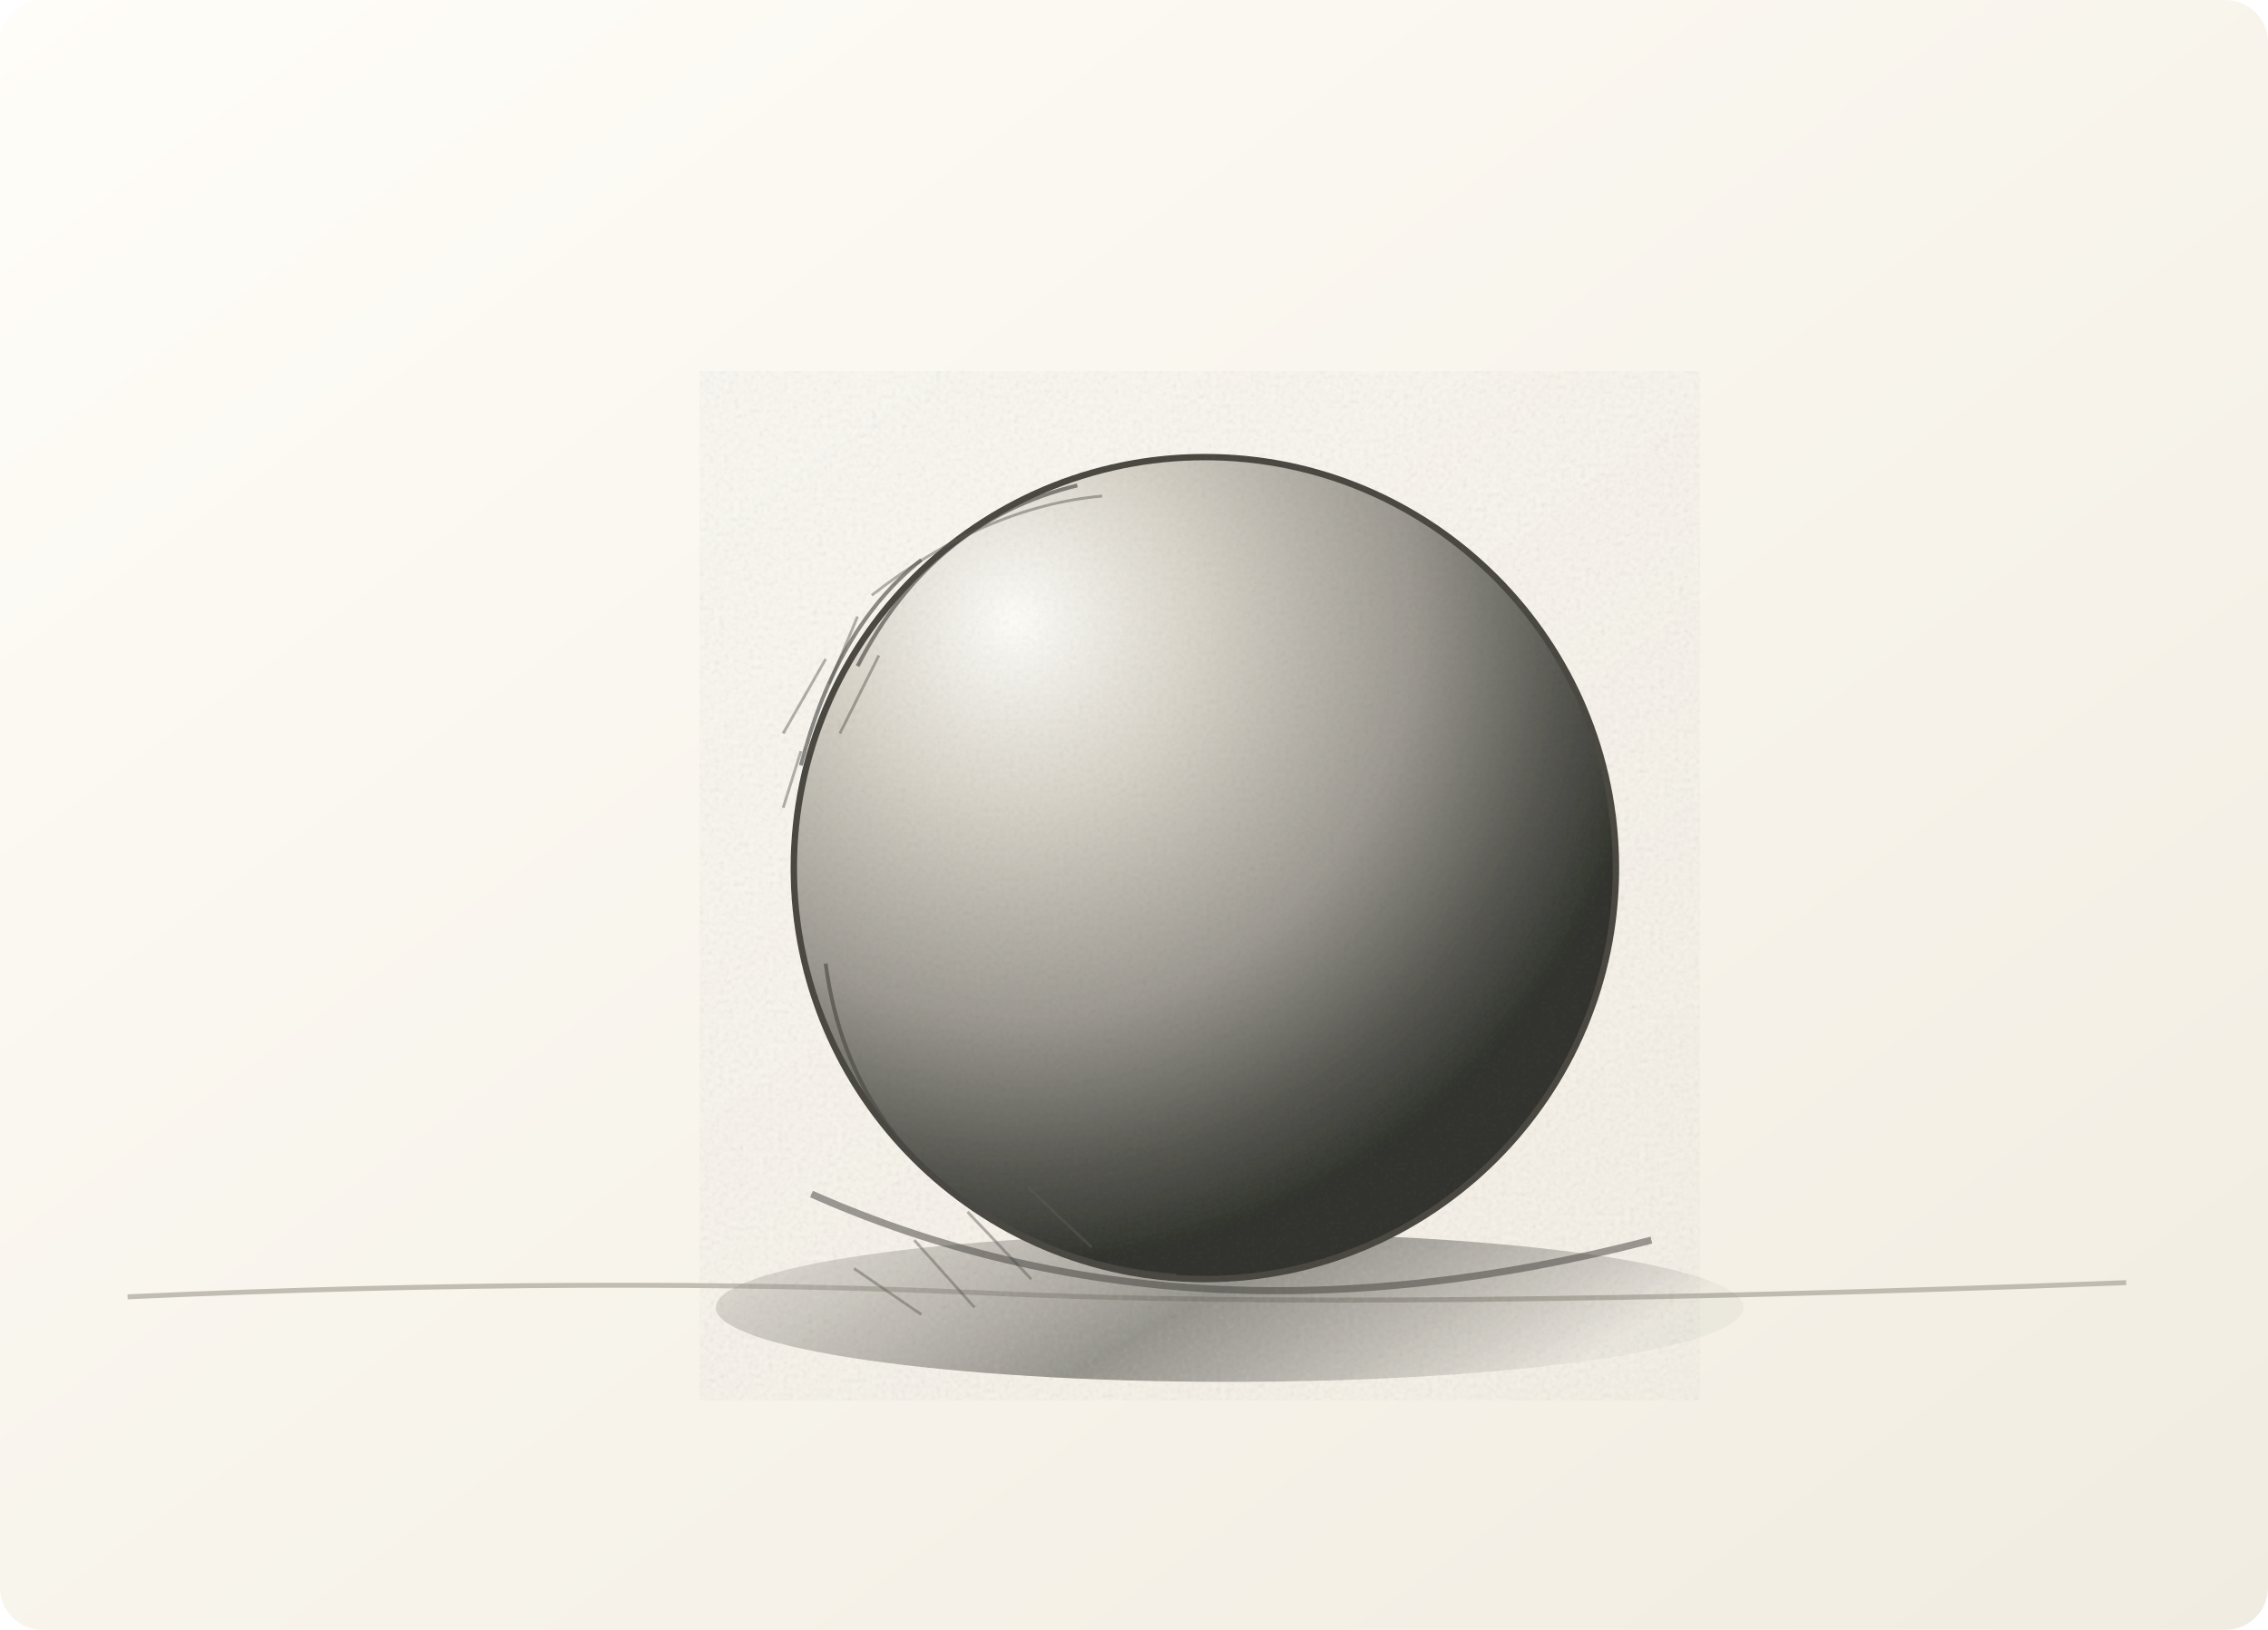
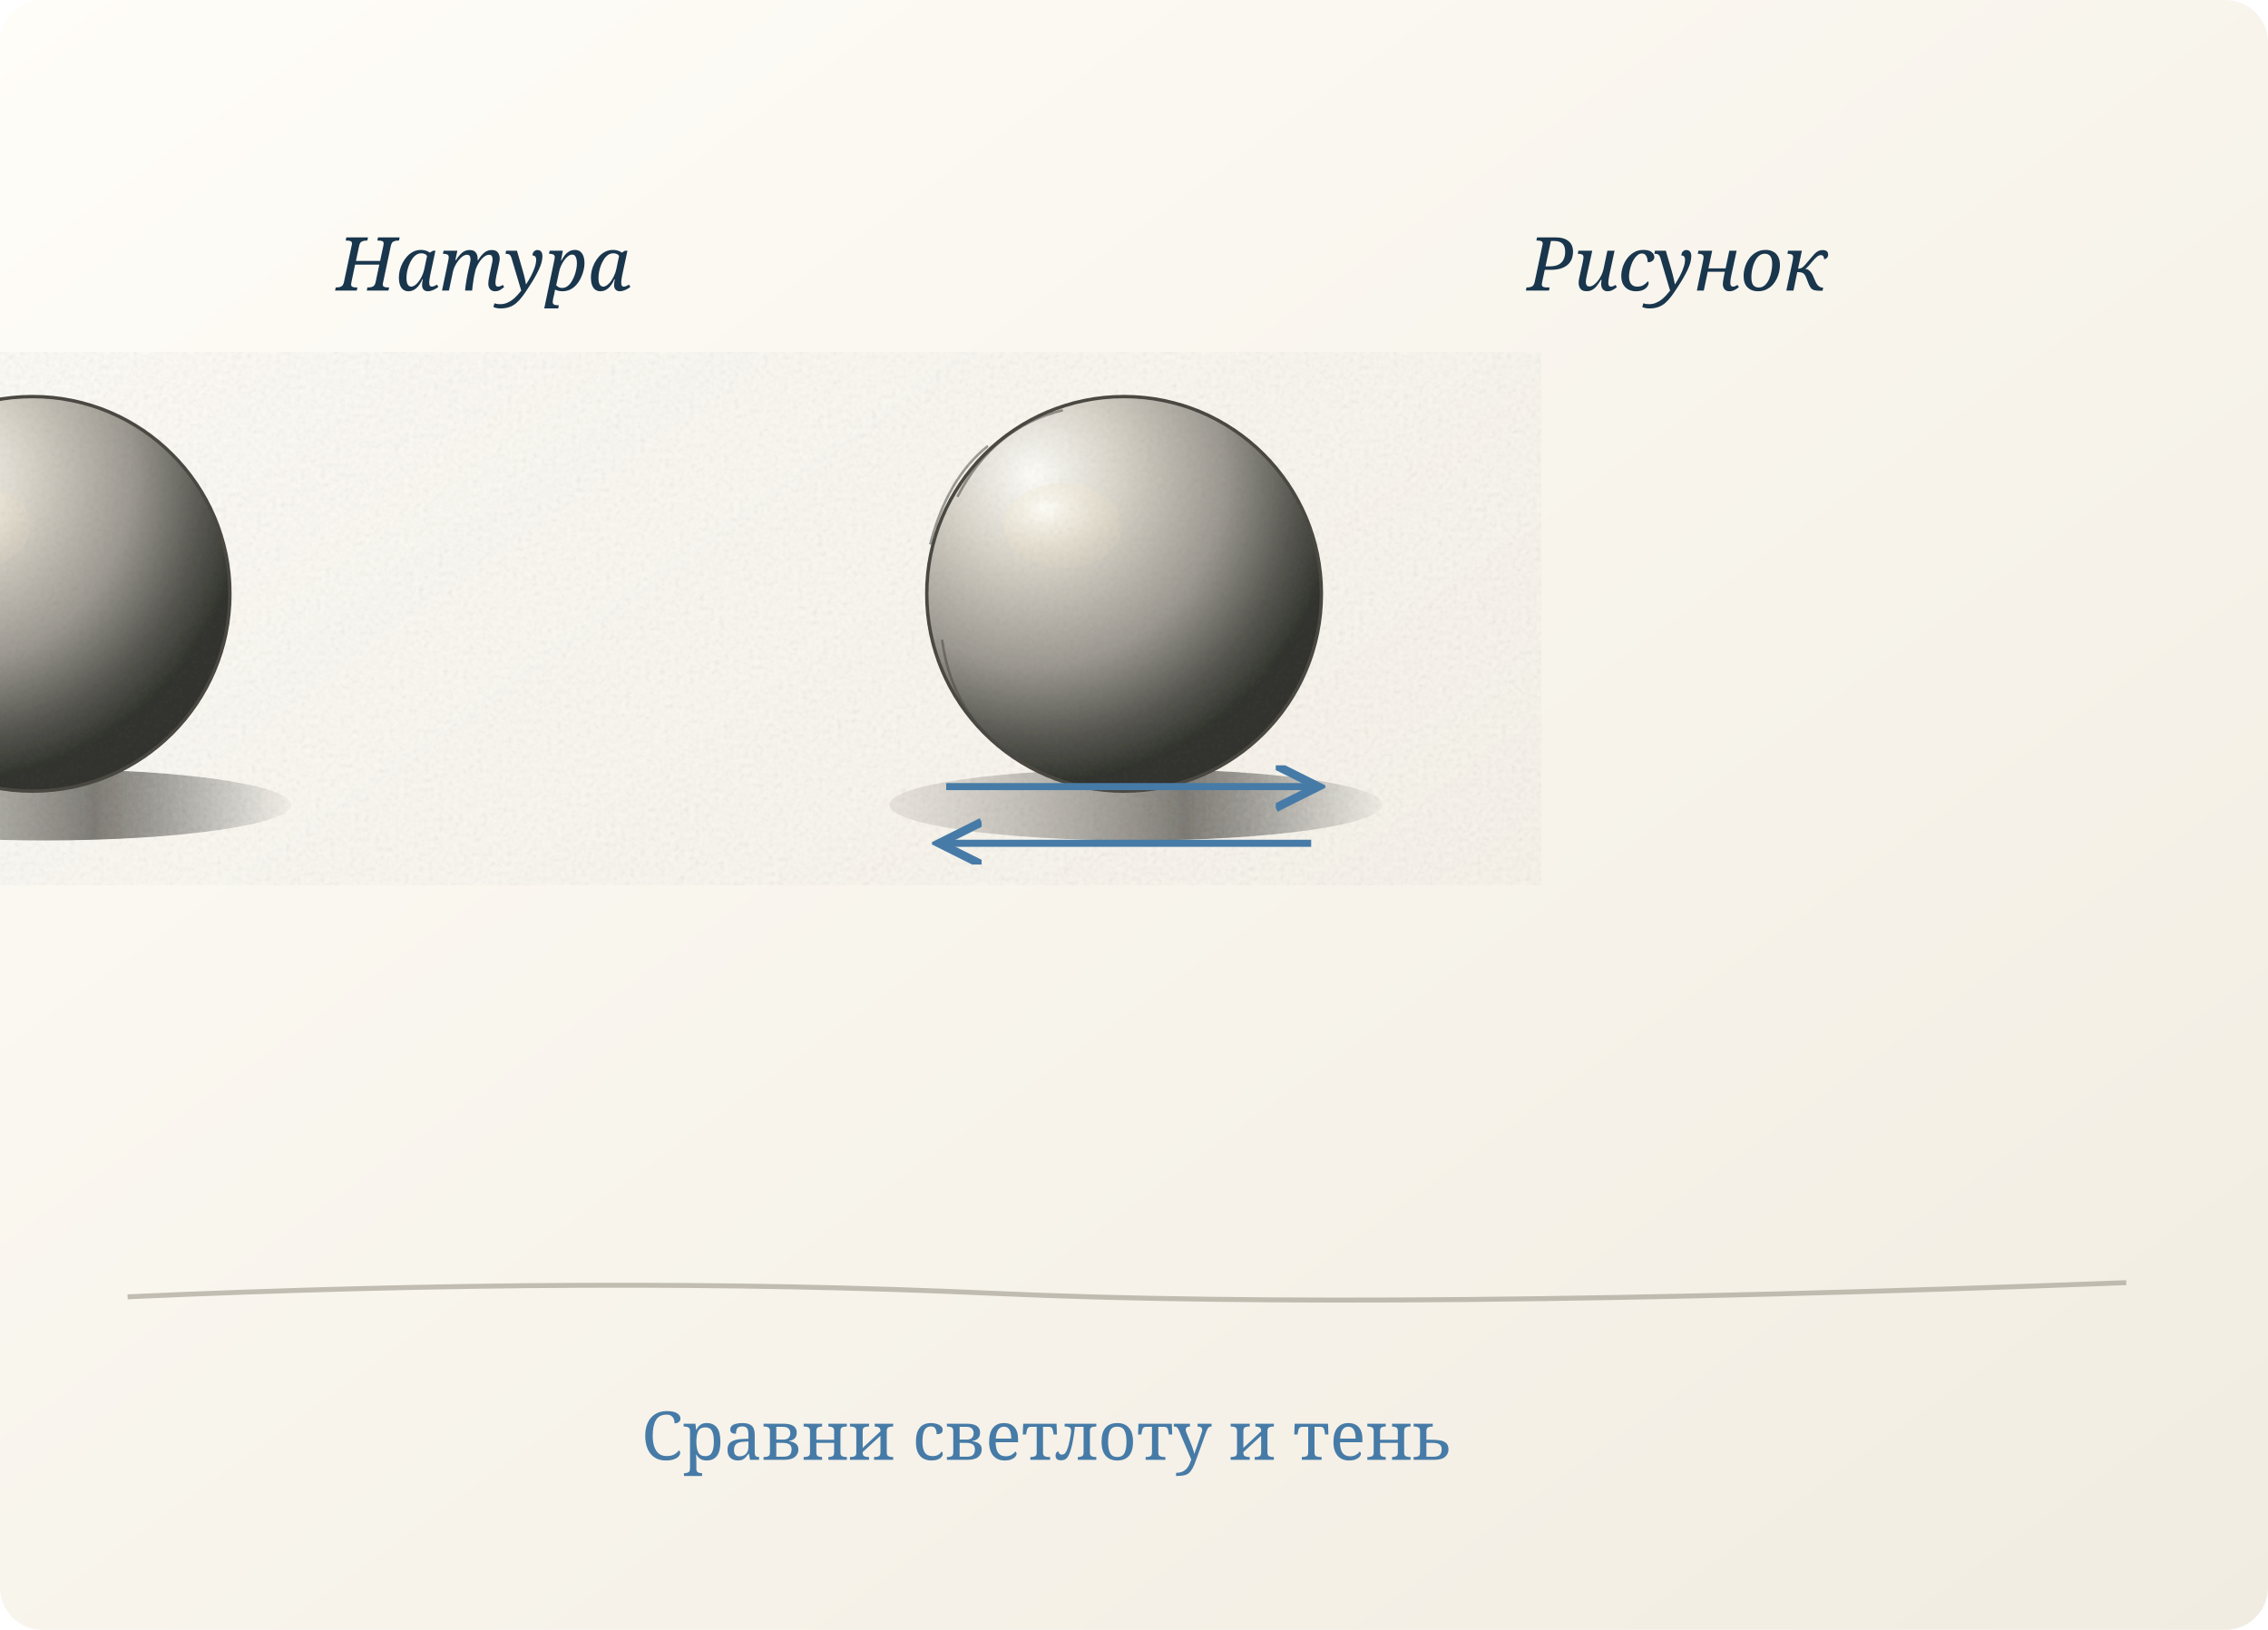
<svg xmlns="http://www.w3.org/2000/svg" viewBox="0 0 640 460" role="img" aria-labelledby="title desc">
  <defs>
    <linearGradient id="paper" x1="0" y1="0" x2="1" y2="1">
      <stop stop-color="#fffdf8" />
      <stop offset="1" stop-color="#f1ece1" />
    </linearGradient>
    <radialGradient id="sphere" cx="27%" cy="20%" r="78%">
      <stop stop-color="#fffef9" />
      <stop offset=".28" stop-color="#d9d5cb" />
      <stop offset=".62" stop-color="#9d9a92" />
      <stop offset=".86" stop-color="#575751" />
      <stop offset="1" stop-color="#343630" />
    </radialGradient>
-     <linearGradient id="shadow" x1="0" y1="0" x2="1" y2=".25">
-       <stop stop-color="#a6a198" stop-opacity=".3" />
-       <stop offset=".55" stop-color="#55534d" stop-opacity=".75" />
+     <linearGradient id="shadow">
+       <stop stop-color="#a6a198" stop-opacity=".2" />
+       <stop offset=".6" stop-color="#55534d" stop-opacity=".75" />
      <stop offset="1" stop-color="#3b3a35" stop-opacity=".05" />
    </linearGradient>
    <radialGradient id="highlight" cx="35%" cy="30%" r="65%">
      <stop stop-color="#fffef8" />
      <stop offset="1" stop-color="#e4d9bd" stop-opacity=".2" />
    </radialGradient>
    <filter id="grain">
      <feTurbulence type="fractalNoise" baseFrequency=".72" numOctaves="2" seed="7" result="noise" />
      <feColorMatrix in="noise" type="saturate" values="0" />
      <feComponentTransfer>
        <feFuncA type="table" tableValues="0 .16" />
      </feComponentTransfer>
      <feBlend in="SourceGraphic" mode="multiply" />
    </filter>
-     <pattern id="hatch" width="8" height="8" patternTransform="rotate(34)" patternUnits="userSpaceOnUse">
-       <path d="M0 0V8" stroke="#66635d" stroke-width=".8" opacity=".4" />
-     </pattern>
    <marker id="arrow" markerWidth="7" markerHeight="7" refX="5" refY="3" orient="auto">
      <path d="M0 0L6 3L0 6" fill="none" stroke="#477ba7" stroke-width="1.2" />
    </marker>
  </defs>
  <rect width="640" height="460" rx="12" fill="url(#paper)" />
  <path d="M36 366Q170 360 280 365T600 362" stroke="#9d978b" stroke-width="1.4" fill="none" opacity=".6" />
-   <ellipse cx="347" cy="369" rx="145" ry="21" fill="url(#shadow)" opacity=".82" />
  <g filter="url(#grain)">
-     <circle cx="340" cy="245" r="116" fill="url(#sphere)" stroke="#4b4943" stroke-width="1.8" />
-     <path d="M242 188Q263 147 304 137M226 216Q236 177 260 158M233 272Q239 318 278 343M255 324Q288 357 332 360" fill="none" stroke="#4d4b45" stroke-width="1.1" opacity=".65" />
-     <path d="M246 168Q278 143 311 140M233 186l-12 21m21-33-8 19m-8 19-5 16m27-43-11 22m4 151 19 13m-2-21 17 19m-2-27 18 19m-1-26 18 17" fill="none" stroke="#5e5b54" stroke-width=".8" opacity=".48" />
+     <g transform="translate(-154 50) scale(.48)">
+       <ellipse cx="347" cy="369" rx="145" ry="21" fill="url(#shadow)" />
+       <circle cx="340" cy="245" r="116" fill="url(#sphere)" stroke="#4b4943" stroke-width="2" />
+       <ellipse cx="304" cy="205" rx="35" ry="25" fill="url(#highlight)" />
+       <path d="M242 188Q263 147 304 137M226 216Q236 177 260 158M233 272Q239 318 278 343" fill="none" stroke="#4d4b45" stroke-width="1.5" opacity=".55" />
+     </g>
+     <g transform="translate(154 50) scale(.48)">
+       <ellipse cx="347" cy="369" rx="145" ry="21" fill="url(#shadow)" />
+       <circle cx="340" cy="245" r="116" fill="url(#sphere)" stroke="#4b4943" stroke-width="2" />
+       <ellipse cx="304" cy="205" rx="35" ry="25" fill="url(#highlight)" />
+       <path d="M242 188Q263 147 304 137M226 216Q236 177 260 158M233 272Q239 318 278 343" fill="none" stroke="#4d4b45" stroke-width="1.5" opacity=".55" />
+     </g>
  </g>
-   <path d="M229 337Q335 384 466 350" stroke="#3f3e39" stroke-width="2" opacity=".5" fill="none" />
- Два карандашных шара рядом для сравнения тональных отношений.
+   <text x="95" y="82" fill="#19364d" font-size="21" font-family="Georgia,serif" font-style="italic">Натура</text>
+   <text x="431" y="82" fill="#19364d" font-size="21" font-family="Georgia,serif" font-style="italic">Рисунок</text>
+   <path d="M267 222H370" stroke="#477ba7" stroke-width="2" fill="none" marker-end="url(#arrow)" />
+   <path d="M370 238H267" stroke="#477ba7" stroke-width="2" fill="none" marker-end="url(#arrow)" />
+   <text x="181" y="412" fill="#477ba7" font-size="19" font-family="Georgia,serif">Сравни светлоту и тень</text>
</svg>
